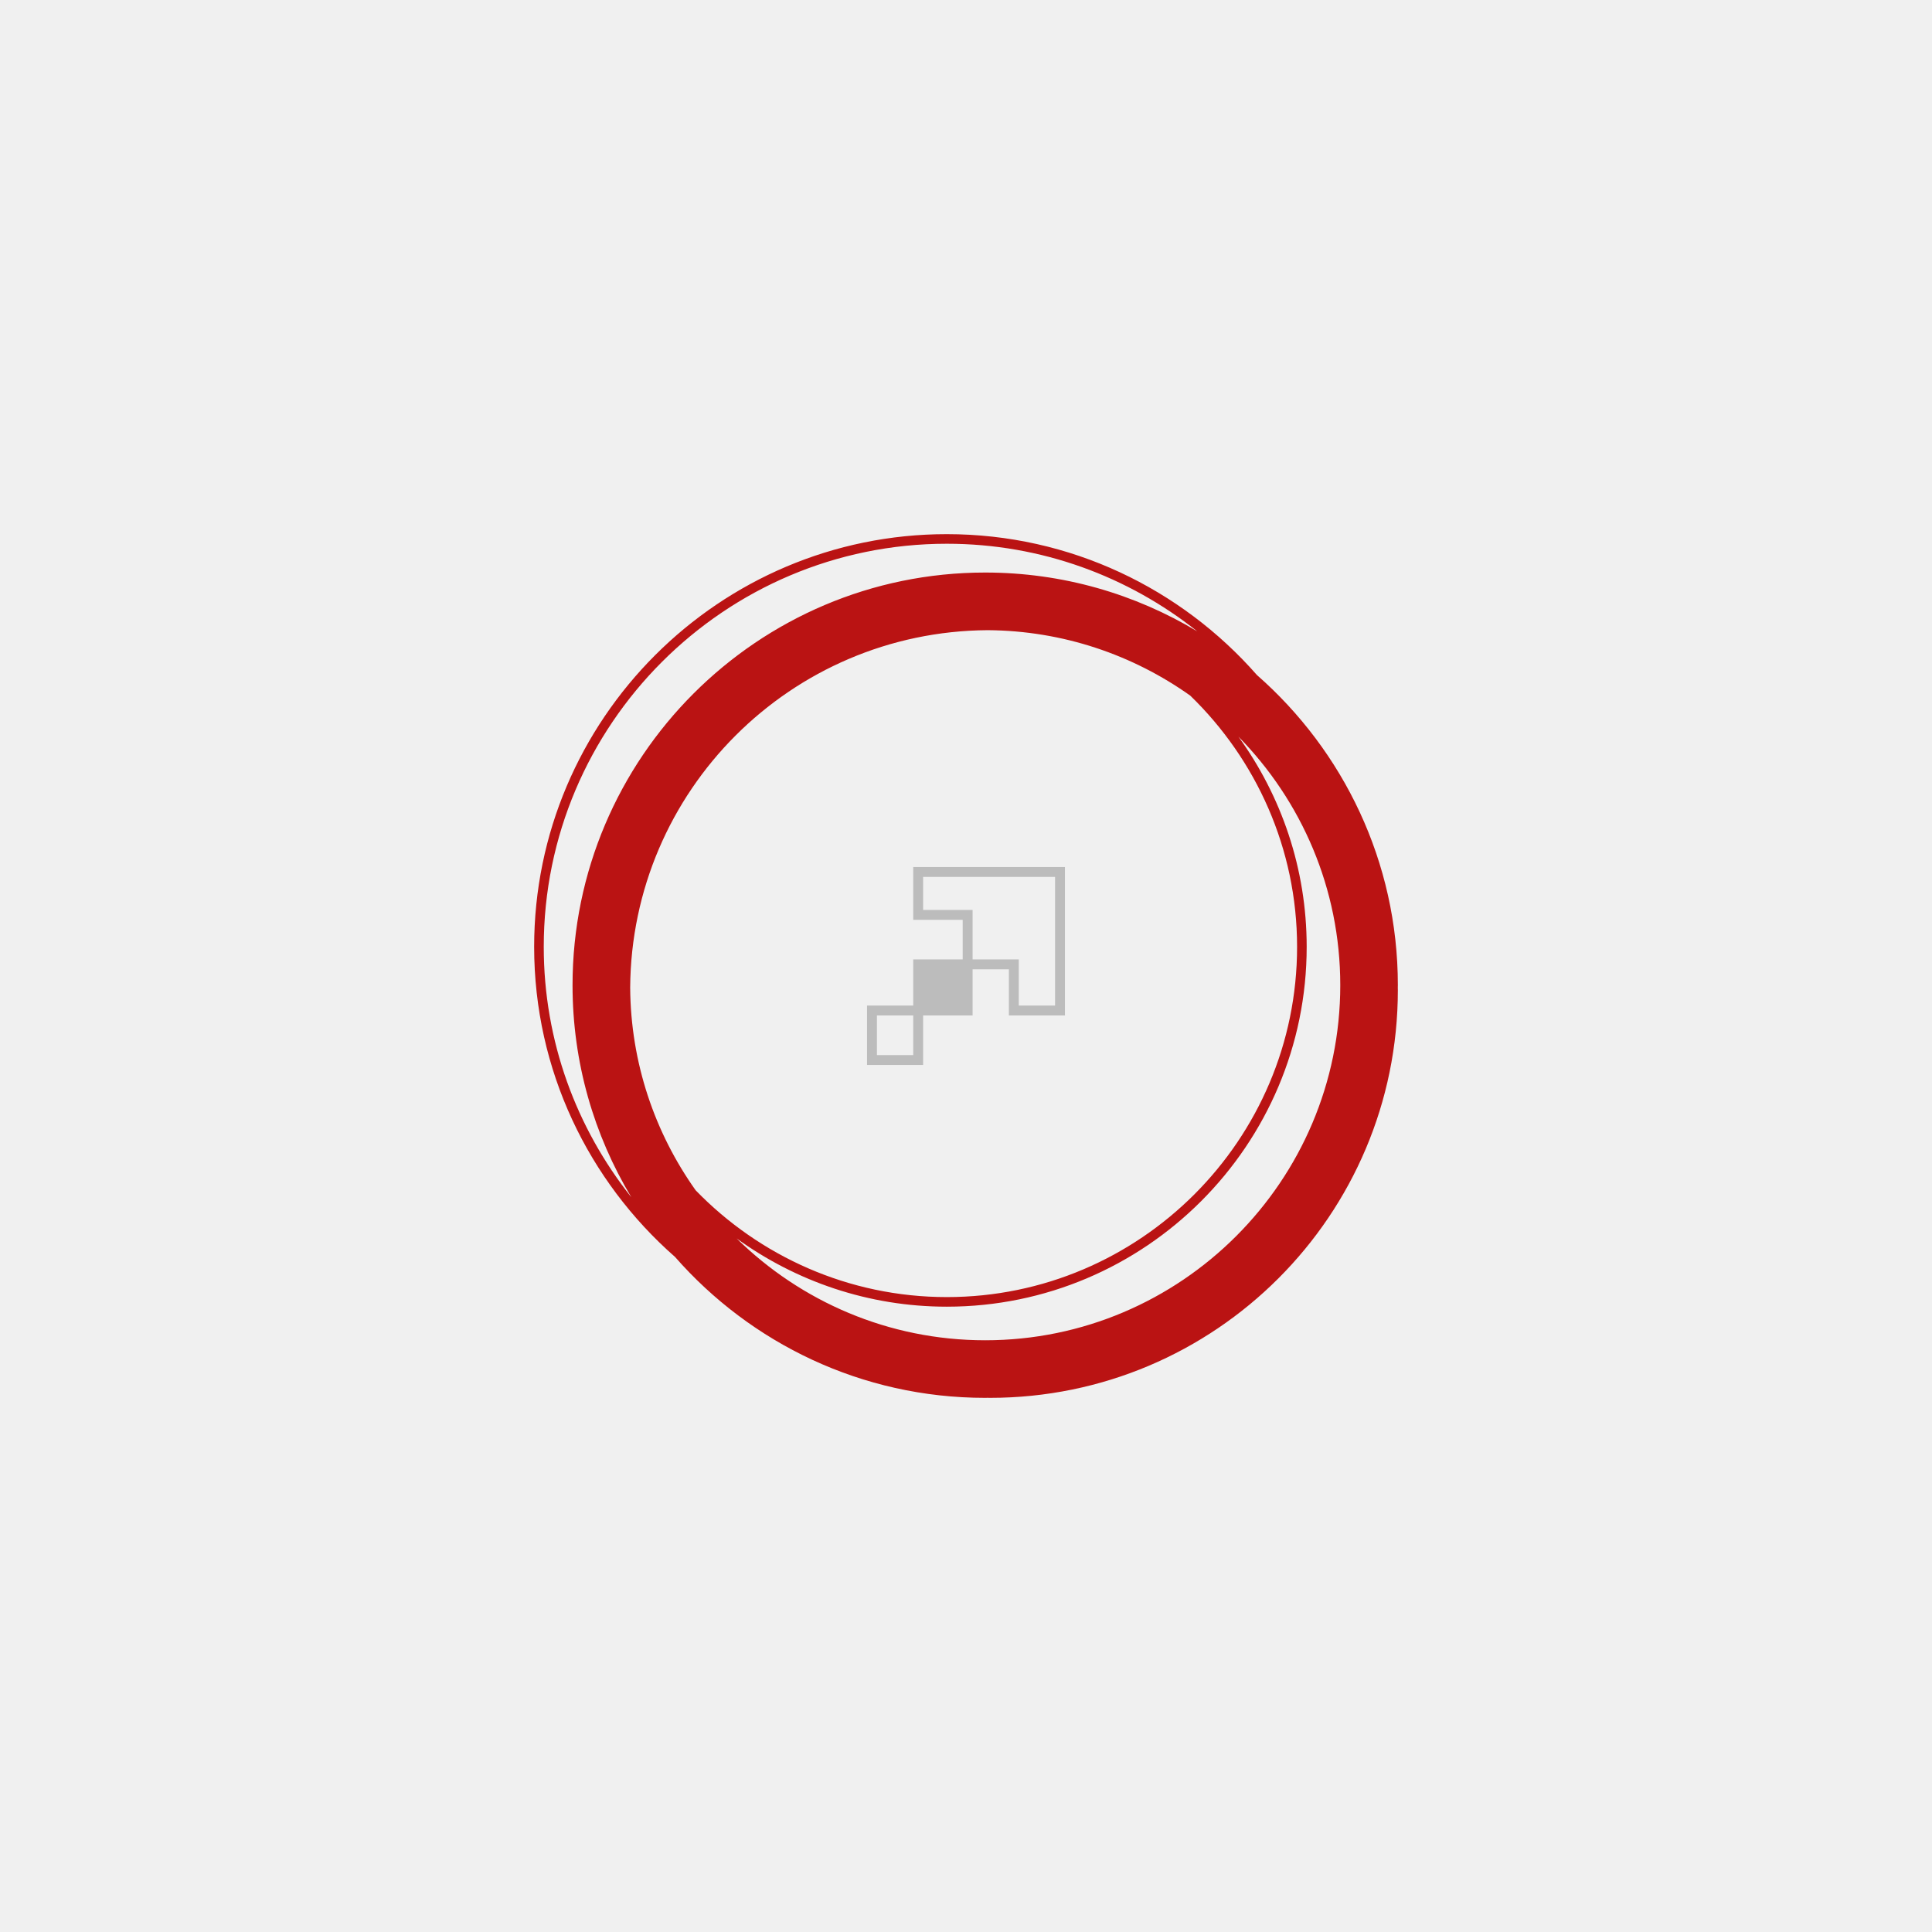
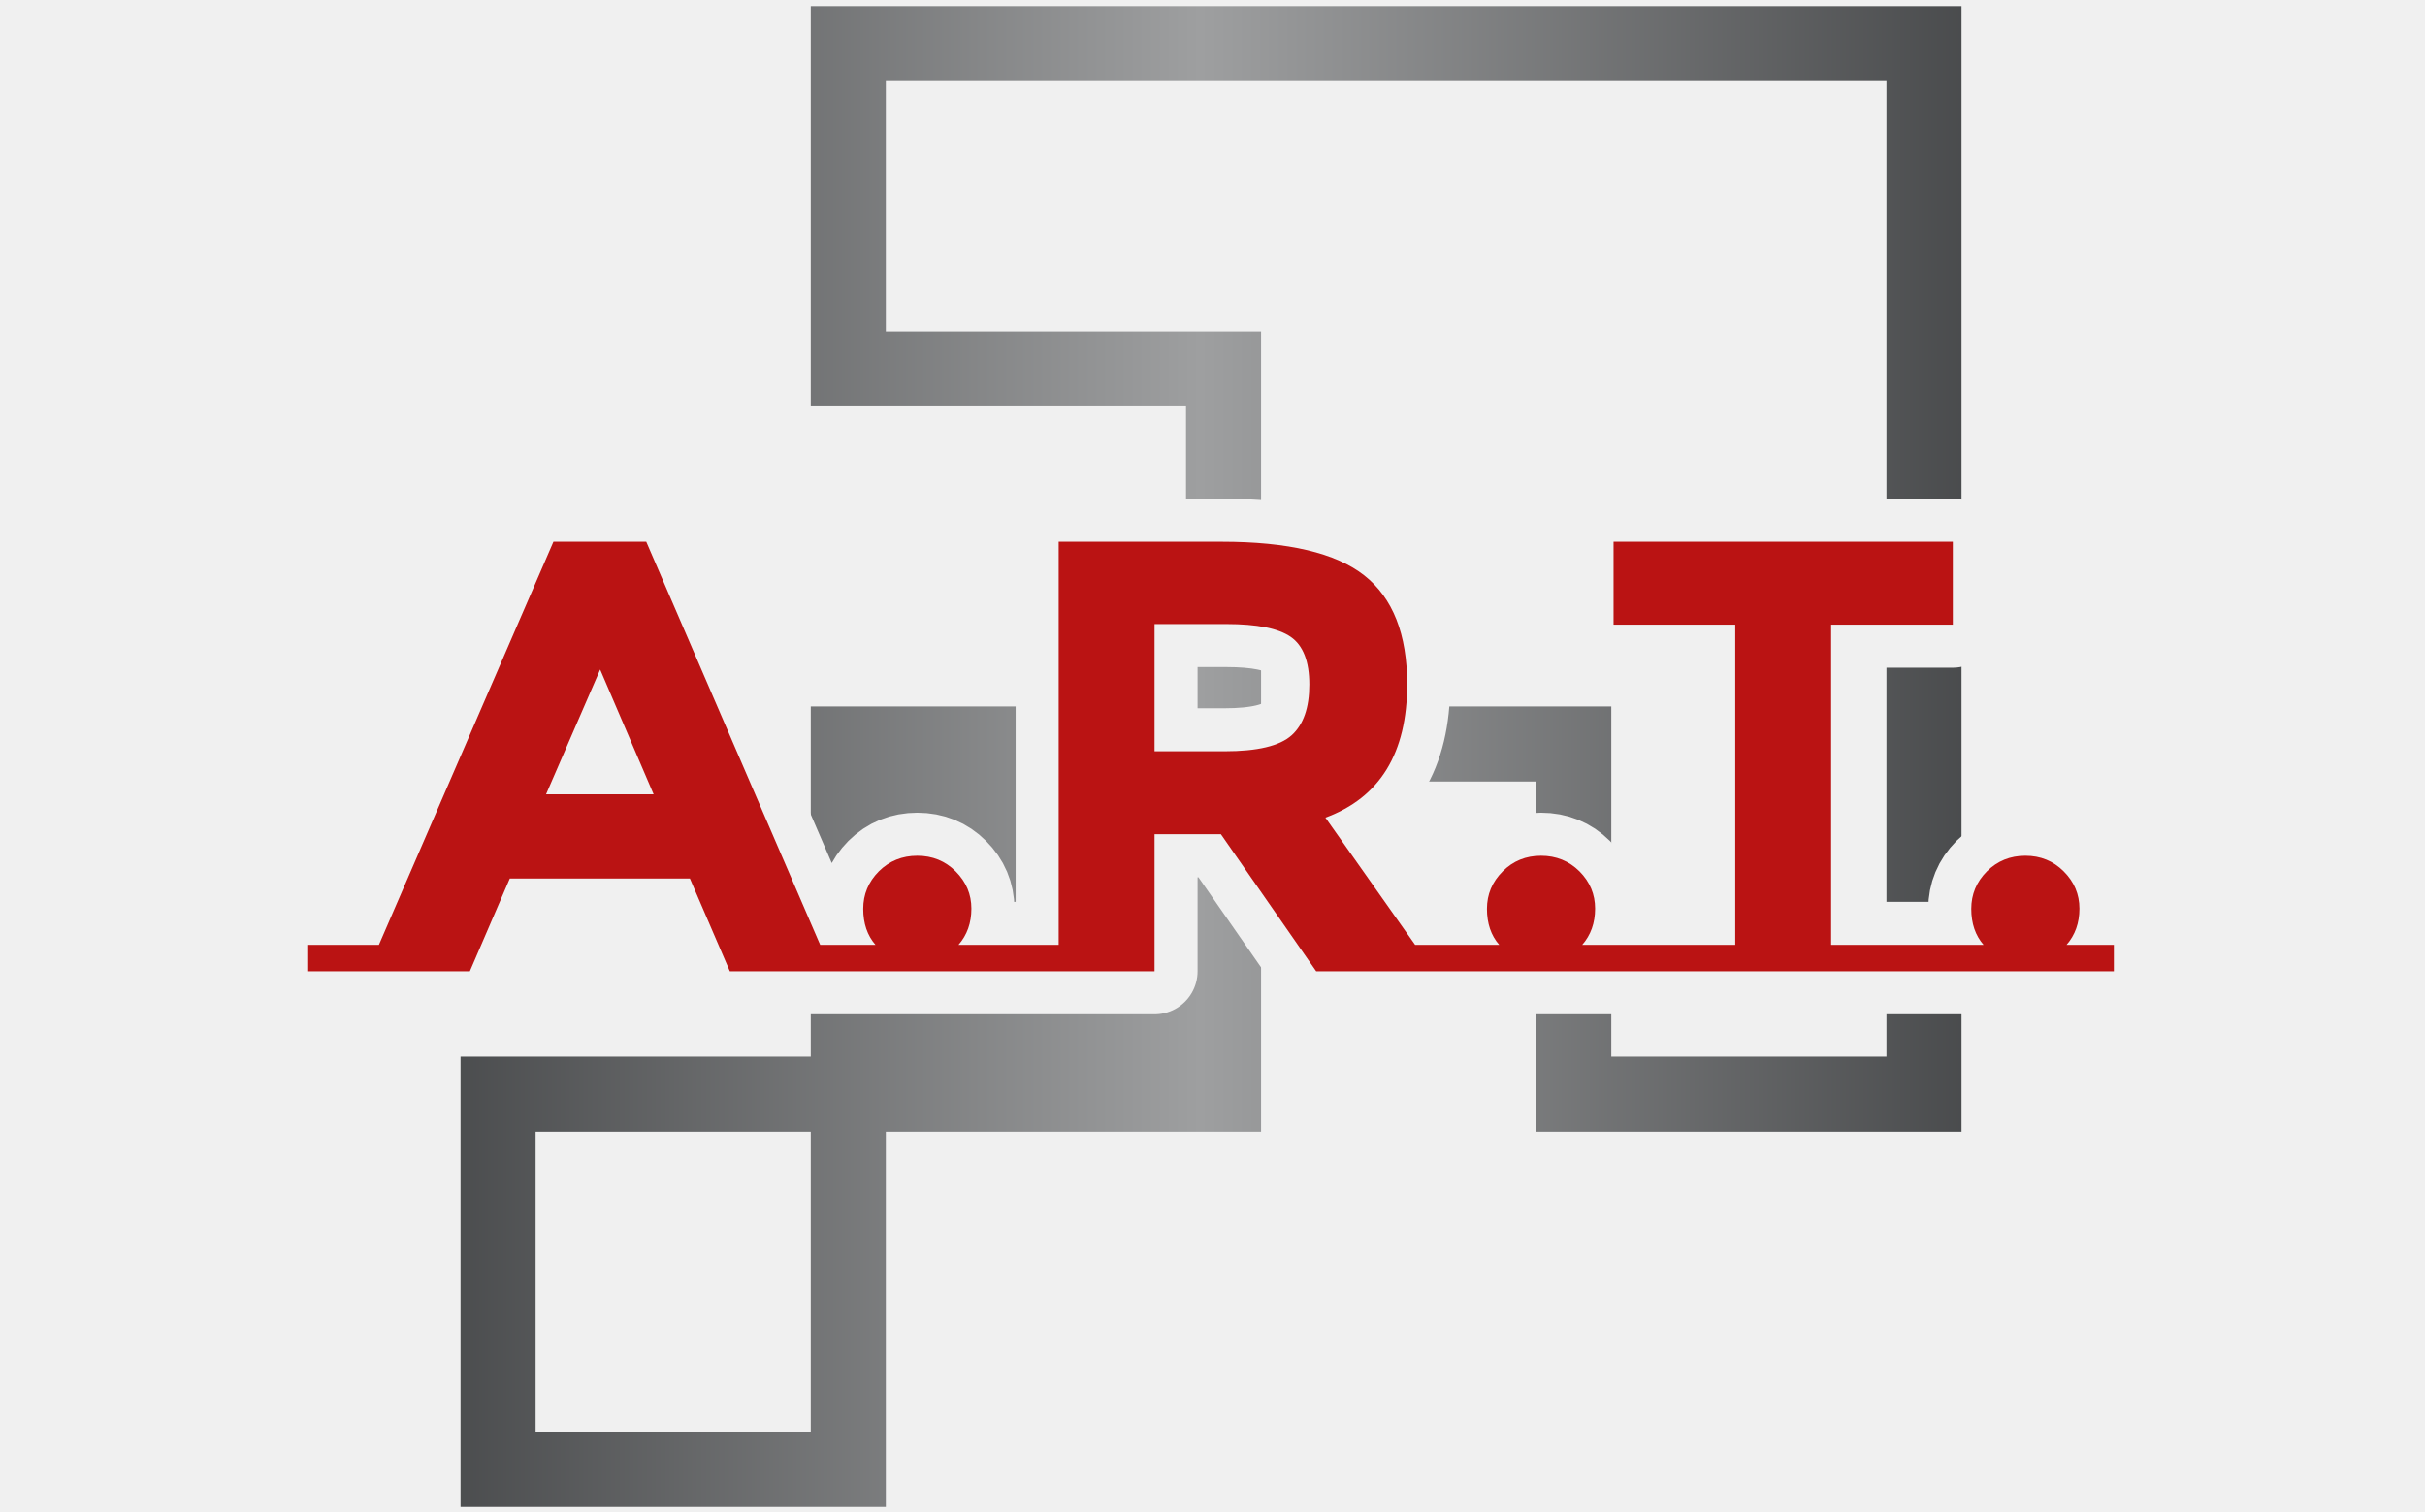
- <svg xmlns="http://www.w3.org/2000/svg" version="1.1" width="128" height="128" viewBox="0 0 128 128">
-   <g transform="matrix(0.4478261,0,0,0.4478261,35.33916,12.5)">
-     <svg viewBox="0 0 125 225" data-background-color="#181515" preserveAspectRatio="xMidYMid meet" height="230" width="128">
-       <g id="tight-bounds" transform="matrix(1,0,0,1,-0.000055,0)">
-         <svg viewBox="0 0 125 225" height="225" width="125">
+ <svg xmlns="http://www.w3.org/2000/svg" version="1.1" width="2000" height="1247" viewBox="0 0 2000 1247">
+   <g transform="matrix(1,0,0,1,-1.212121,0.5048583)">
+     <svg viewBox="0 0 396 247" data-background-color="#181515" preserveAspectRatio="xMidYMid meet" height="1247" width="2000">
+       <g id="tight-bounds" transform="matrix(1,0,0,1,0.24,-0.1)">
+         <svg viewBox="0 0 395.52 247.2" height="247.2" width="395.52">
          <g>
            <svg />
          </g>
          <g>
-             <svg viewBox="0 0 125 225" height="225" width="125">
-               <g>
-                 <path transform="translate(-6.94444,43.05556) scale(1.38889,1.38889)" d="M95 52c0-12.871-5.692-24.431-14.682-32.318-7.887-8.99-19.447-14.682-32.318-14.682-23.71 0-43 19.29-43 43 0 12.868 5.69 24.426 14.677 32.313 7.887 8.993 19.449 14.687 32.323 14.687 0.084 0 0.166-0.006 0.25-0.006 0.084 0 0.166 0.006 0.25 0.006 23.472 0 42.5-19.028 42.5-42.5 0-0.084-0.006-0.166-0.006-0.25 0-0.084 0.006-0.166 0.006-0.25zM21.828 73.371c-4.245-5.978-6.77-13.259-6.822-21.121 0.135-20.511 16.732-37.109 37.244-37.244 7.862 0.052 15.144 2.577 21.121 6.822 6.853 6.645 11.129 15.93 11.129 26.172 0 20.126-16.374 36.5-36.5 36.5-10.242 0-19.527-4.276-26.172-11.129zM6 48c0-23.159 18.841-42 42-42 9.858 0 18.926 3.422 26.1 9.13-6.463-3.888-14.024-6.13-22.1-6.13-23.71 0-43 19.29-43 43 0 8.074 2.241 15.633 6.127 22.095-5.706-7.172-9.127-16.239-9.127-26.095zM52 89c-10.08 0-19.227-4.055-25.905-10.615 6.174 4.469 13.743 7.115 21.905 7.115 20.678 0 37.5-16.822 37.5-37.5 0-8.162-2.646-15.731-7.115-21.905 6.56 6.678 10.615 15.825 10.615 25.905 0 20.402-16.598 37-37 37z" fill="#ba1313" fill-rule="nonzero" stroke="none" stroke-width="1" stroke-linecap="butt" stroke-linejoin="miter" stroke-miterlimit="10" stroke-dasharray="" stroke-dashoffset="0" font-family="none" font-weight="none" font-size="none" text-anchor="none" style="mix-blend-mode: normal" data-fill-palette-color="tertiary" />
-               </g>
-               <g transform="matrix(1,0,0,1,48.17785,98.17785)">
-                 <svg viewBox="0 0 28.644 28.644" height="28.644" width="28.644">
+             <svg viewBox="0 0 395.52 247.2" height="247.2" width="395.52">
+               <mask id="d939bc49-0b48-46b8-ba76-2fd005655584">
+                 <rect width="640" height="400" fill="white" />
+                 <g transform="matrix(1,0,0,1,39.552,80.47573)">
+                   <svg viewBox="0 0 316.416 86.249" height="86.249" width="316.416">
+                     <g>
+                       <svg viewBox="0 0 316.416 86.249" height="86.249" width="316.416">
+                         <g>
+                           <svg viewBox="0 0 316.416 86.249" height="86.249" width="316.416">
+                             <g>
+                               <svg viewBox="0 0 316.416 86.249" height="86.249" width="316.416">
+                                 <g id="SvgjsG3980">
+                                   <svg viewBox="0 0 316.416 86.249" height="86.249" width="316.416" id="SvgjsSvg3979">
+                                     <g>
+                                       <svg viewBox="0 0 316.416 86.249" height="86.249" width="316.416">
+                                         <g transform="matrix(1,0,0,1,0,0)">
+                                           <svg width="316.416" viewBox="-9.1 -38.95 154.89 42.95" height="86.249" data-palette-color="#ba1313">
+                                             <path d="M36.55-2.15L42.35-2.15 42.35 0 29.2 0 25.95-7.55 11.3-7.55 8.05 0-5.1 0-5.1-2.15 0.65-2.15 14.85-34.95 22.4-34.95 36.55-2.15ZM23-14.4L18.65-24.55 14.25-14.4 23-14.4ZM51.65 0L37.25 0 37.25-2.15 41.05-2.15Q40.05-3.3 40.05-5.08 40.05-6.85 41.32-8.13 42.6-9.4 44.45-9.4 46.3-9.4 47.57-8.13 48.85-6.85 48.85-5.1 48.85-3.35 47.8-2.15L47.8-2.15 51.65-2.15 51.65 0ZM51.1-2.15L55.95-2.15 55.95-34.95 69.2-34.95Q77.34-34.95 80.82-32.2 84.3-29.45 84.3-23.35L84.3-23.35Q84.3-14.95 77.65-12.5L77.65-12.5 84.95-2.15 89.65-2.15 89.65 0 76.9 0 69.15-11.15 63.75-11.15 63.75 0 51.1 0 51.1-2.15ZM69.45-17.9Q73.45-17.9 74.9-19.2 76.34-20.5 76.34-23.33 76.34-26.15 74.84-27.2 73.34-28.25 69.59-28.25L69.59-28.25 63.75-28.25 63.75-17.9 69.45-17.9ZM102.39 0L87.99 0 87.99-2.15 91.79-2.15Q90.79-3.3 90.79-5.08 90.79-6.85 92.07-8.13 93.34-9.4 95.19-9.4 97.04-9.4 98.32-8.13 99.59-6.85 99.59-5.1 99.59-3.35 98.54-2.15L98.54-2.15 102.39-2.15 102.39 0ZM118.79-2.15L130.09-2.15 130.09 0 99.69 0 99.69-2.15 110.99-2.15 110.99-28.2 101.09-28.2 101.09-34.95 128.69-34.95 128.69-28.2 118.79-28.2 118.79-2.15ZM141.79 0L127.39 0 127.39-2.15 131.19-2.15Q130.19-3.3 130.19-5.08 130.19-6.85 131.46-8.13 132.74-9.4 134.59-9.4 136.44-9.4 137.71-8.13 138.99-6.85 138.99-5.1 138.99-3.35 137.94-2.15L137.94-2.15 141.79-2.15 141.79 0Z" opacity="1" transform="matrix(1,0,0,1,0,0)" fill="black" class="wordmark-text-0" id="SvgjsPath3978" stroke-width="7" stroke="black" stroke-linejoin="round" />
+                                           </svg>
+                                         </g>
+                                       </svg>
+                                     </g>
+                                   </svg>
+                                 </g>
+                               </svg>
+                             </g>
+                             <g />
+                           </svg>
+                         </g>
+                       </svg>
+                     </g>
+                   </svg>
+                 </g>
+               </mask>
+               <g transform="matrix(1,0,0,1,39.552,80.47573)">
+                 <svg viewBox="0 0 316.416 86.249" height="86.249" width="316.416">
                  <g>
-                     <svg viewBox="0 0 28.644 28.644" height="28.644" width="28.644">
+                     <svg viewBox="0 0 316.416 86.249" height="86.249" width="316.416">
                      <g>
-                         <svg viewBox="0 0 28.644 28.644" height="28.644" width="28.644">
-                           <g id="textblocktransform">
-                             <svg viewBox="0 0 28.644 28.644" height="28.644" width="28.644" id="textblock">
-                               <g>
-                                 <svg viewBox="0 0 28.644 28.644" height="28.644" width="28.644">
+                         <svg viewBox="0 0 316.416 86.249" height="86.249" width="316.416">
+                           <g>
+                             <svg viewBox="0 0 316.416 86.249" height="86.249" width="316.416">
+                               <g id="textblocktransform">
+                                 <svg viewBox="0 0 316.416 86.249" height="86.249" width="316.416" id="textblock">
                                  <g>
-                                     <svg viewBox="0 0 28.644 28.644" height="28.644" width="28.644">
-                                       <g>
-                                         <svg version="1.1" x="0" y="0" viewBox="19.5 20.5 60 60" enable-background="new 0 0 100 100" xml:space="preserve" height="28.644" width="28.644" class="icon-icon-0" data-fill-palette-color="accent" id="icon-0">
-                                           <path d="M33.5 20.5v16h15v12h-15v14h-14v18h17v-15h15v-14h11v14h17v-45H33.5zM33.5 77.5h-11v-12h11V77.5zM76.5 62.5h-11v-14h-14v-15h-15v-10h40V62.5z" fill="#bcbcbc" data-fill-palette-color="accent" />
+                                     <svg viewBox="0 0 316.416 86.249" height="86.249" width="316.416">
+                                       <g transform="matrix(1,0,0,1,0,0)">
+                                         <svg width="316.416" viewBox="-9.1 -38.95 154.89 42.95" height="86.249" data-palette-color="#ba1313">
+                                           <path d="M36.55-2.15L42.35-2.15 42.35 0 29.2 0 25.95-7.55 11.3-7.55 8.05 0-5.1 0-5.1-2.15 0.65-2.15 14.85-34.95 22.4-34.95 36.55-2.15ZM23-14.4L18.65-24.55 14.25-14.4 23-14.4ZM51.65 0L37.25 0 37.25-2.15 41.05-2.15Q40.05-3.3 40.05-5.08 40.05-6.85 41.32-8.13 42.6-9.4 44.45-9.4 46.3-9.4 47.57-8.13 48.85-6.85 48.85-5.1 48.85-3.35 47.8-2.15L47.8-2.15 51.65-2.15 51.65 0ZM51.1-2.15L55.95-2.15 55.95-34.95 69.2-34.95Q77.34-34.95 80.82-32.2 84.3-29.45 84.3-23.35L84.3-23.35Q84.3-14.95 77.65-12.5L77.65-12.5 84.95-2.15 89.65-2.15 89.65 0 76.9 0 69.15-11.15 63.75-11.15 63.75 0 51.1 0 51.1-2.15ZM69.45-17.9Q73.45-17.9 74.9-19.2 76.34-20.5 76.34-23.33 76.34-26.15 74.84-27.2 73.34-28.25 69.59-28.25L69.59-28.25 63.75-28.25 63.75-17.9 69.45-17.9ZM102.39 0L87.99 0 87.99-2.15 91.79-2.15Q90.79-3.3 90.79-5.08 90.79-6.85 92.07-8.13 93.34-9.4 95.19-9.4 97.04-9.4 98.32-8.13 99.59-6.85 99.59-5.1 99.59-3.35 98.54-2.15L98.54-2.15 102.39-2.15 102.39 0ZM118.79-2.15L130.09-2.15 130.09 0 99.69 0 99.69-2.15 110.99-2.15 110.99-28.2 101.09-28.2 101.09-34.95 128.69-34.95 128.69-28.2 118.79-28.2 118.79-2.15ZM141.79 0L127.39 0 127.39-2.15 131.19-2.15Q130.19-3.3 130.19-5.08 130.19-6.85 131.46-8.13 132.74-9.4 134.59-9.4 136.44-9.4 137.71-8.13 138.99-6.85 138.99-5.1 138.99-3.35 137.94-2.15L137.94-2.15 141.79-2.15 141.79 0Z" opacity="1" transform="matrix(1,0,0,1,0,0)" fill="#ba1313" class="wordmark-text-0" data-fill-palette-color="primary" id="text-0" />
                                        </svg>
                                      </g>
                                    </svg>
                                  </g>
                                </svg>
                              </g>
                            </svg>
                          </g>
+                           <g />
                        </svg>
                      </g>
                    </svg>
                  </g>
                </svg>
              </g>
+               <g mask="url(#d939bc49-0b48-46b8-ba76-2fd005655584)">
+                 <g transform="matrix(4.086667, 0, 0, 4.086667, 75.16, 1)">
+                   <svg version="1.1" x="0" y="0" viewBox="19.5 20.5 60 60" enable-background="new 0 0 100 100" xml:space="preserve" height="60" width="60" class="icon-none" data-fill-palette-color="accent" id="none" />
+                 </g>
+               </g>
            </svg>
          </g>
          <defs />
+           <mask id="740a8a7c-75f3-4f69-84ea-14263eb0e452">
+             <g id="SvgjsG4000">
+               <svg viewBox="0 0 395.52 247.2" height="247.2" width="395.52">
+                 <g>
+                   <svg />
+                 </g>
+                 <g>
+                   <svg viewBox="0 0 395.52 247.2" height="247.2" width="395.52">
+                     <mask id="SvgjsMask3999">
+                       <g transform="matrix(1,0,0,1,39.552,80.47573)">
+                         <svg viewBox="0 0 316.416 86.249" height="86.249" width="316.416">
+                           <g>
+                             <svg viewBox="0 0 316.416 86.249" height="86.249" width="316.416">
+                               <g>
+                                 <svg viewBox="0 0 316.416 86.249" height="86.249" width="316.416">
+                                   <g>
+                                     <svg viewBox="0 0 316.416 86.249" height="86.249" width="316.416">
+                                       <g id="SvgjsG3998">
+                                         <svg viewBox="0 0 316.416 86.249" height="86.249" width="316.416" id="SvgjsSvg3997">
+                                           <g>
+                                             <svg viewBox="0 0 316.416 86.249" height="86.249" width="316.416">
+                                               <g transform="matrix(1,0,0,1,0,0)">
+                                                 <svg width="316.416" viewBox="-9.1 -38.95 154.89 42.95" height="86.249" data-palette-color="#ba1313" />
+                                               </g>
+                                             </svg>
+                                           </g>
+                                         </svg>
+                                       </g>
+                                     </svg>
+                                   </g>
+                                   <g />
+                                 </svg>
+                               </g>
+                             </svg>
+                           </g>
+                         </svg>
+                       </g>
+                     </mask>
+                     <g transform="matrix(1,0,0,1,39.552,80.47573)">
+                       <svg viewBox="0 0 316.416 86.249" height="86.249" width="316.416">
+                         <g>
+                           <svg viewBox="0 0 316.416 86.249" height="86.249" width="316.416">
+                             <g>
+                               <svg viewBox="0 0 316.416 86.249" height="86.249" width="316.416">
+                                 <g>
+                                   <svg viewBox="0 0 316.416 86.249" height="86.249" width="316.416">
+                                     <g id="SvgjsG3995">
+                                       <svg viewBox="0 0 316.416 86.249" height="86.249" width="316.416" id="SvgjsSvg3994">
+                                         <g>
+                                           <svg viewBox="0 0 316.416 86.249" height="86.249" width="316.416">
+                                             <g transform="matrix(1,0,0,1,0,0)">
+                                               <svg width="316.416" viewBox="-9.1 -38.95 154.89 42.95" height="86.249" data-palette-color="#ba1313" />
+                                             </g>
+                                           </svg>
+                                         </g>
+                                       </svg>
+                                     </g>
+                                   </svg>
+                                 </g>
+                                 <g />
+                               </svg>
+                             </g>
+                           </svg>
+                         </g>
+                       </svg>
+                     </g>
+                     <g mask="url(#d939bc49-0b48-46b8-ba76-2fd005655584)">
+                       <g transform="matrix(4.086667, 0, 0, 4.086667, 75.16, 1)">
+                         <svg version="1.1" x="0" y="0" viewBox="19.5 20.5 60 60" enable-background="new 0 0 100 100" xml:space="preserve" height="60" width="60" class="icon-none" data-fill-palette-color="accent" id="SvgjsSvg3992">
+                           <path d="M33.5 20.5v16h15v12h-15v14h-14v18h17v-15h15v-14h11v14h17v-45H33.5zM33.5 77.5h-11v-12h11V77.5zM76.5 62.5h-11v-14h-14v-15h-15v-10h40V62.5z" fill="white" />
+                         </svg>
+                       </g>
+                     </g>
+                   </svg>
+                 </g>
+                 <defs>
+                   <mask />
+                 </defs>
+               </svg>
+             </g>
+           </mask>
+           <linearGradient x1="0.054" x2="0.941" y1="0.5" y2="0.5" id="29c3a577-dd37-4d0b-b5c3-98591572b332">
+             <stop stop-color="#26282a" offset="0" />
+             <stop stop-color="#9e9fa0" offset="0.498" />
+             <stop stop-color="#26282a" offset="1" />
+           </linearGradient>
+           <rect width="395.52" height="247.2" fill="url(#29c3a577-dd37-4d0b-b5c3-98591572b332)" mask="url(#740a8a7c-75f3-4f69-84ea-14263eb0e452)" data-fill-palette-color="accent" />
        </svg>
-         <rect width="125" height="225" fill="none" stroke="none" visibility="hidden" />
+         <rect width="395.52" height="247.2" fill="none" stroke="none" visibility="hidden" />
      </g>
    </svg>
  </g>
</svg>
